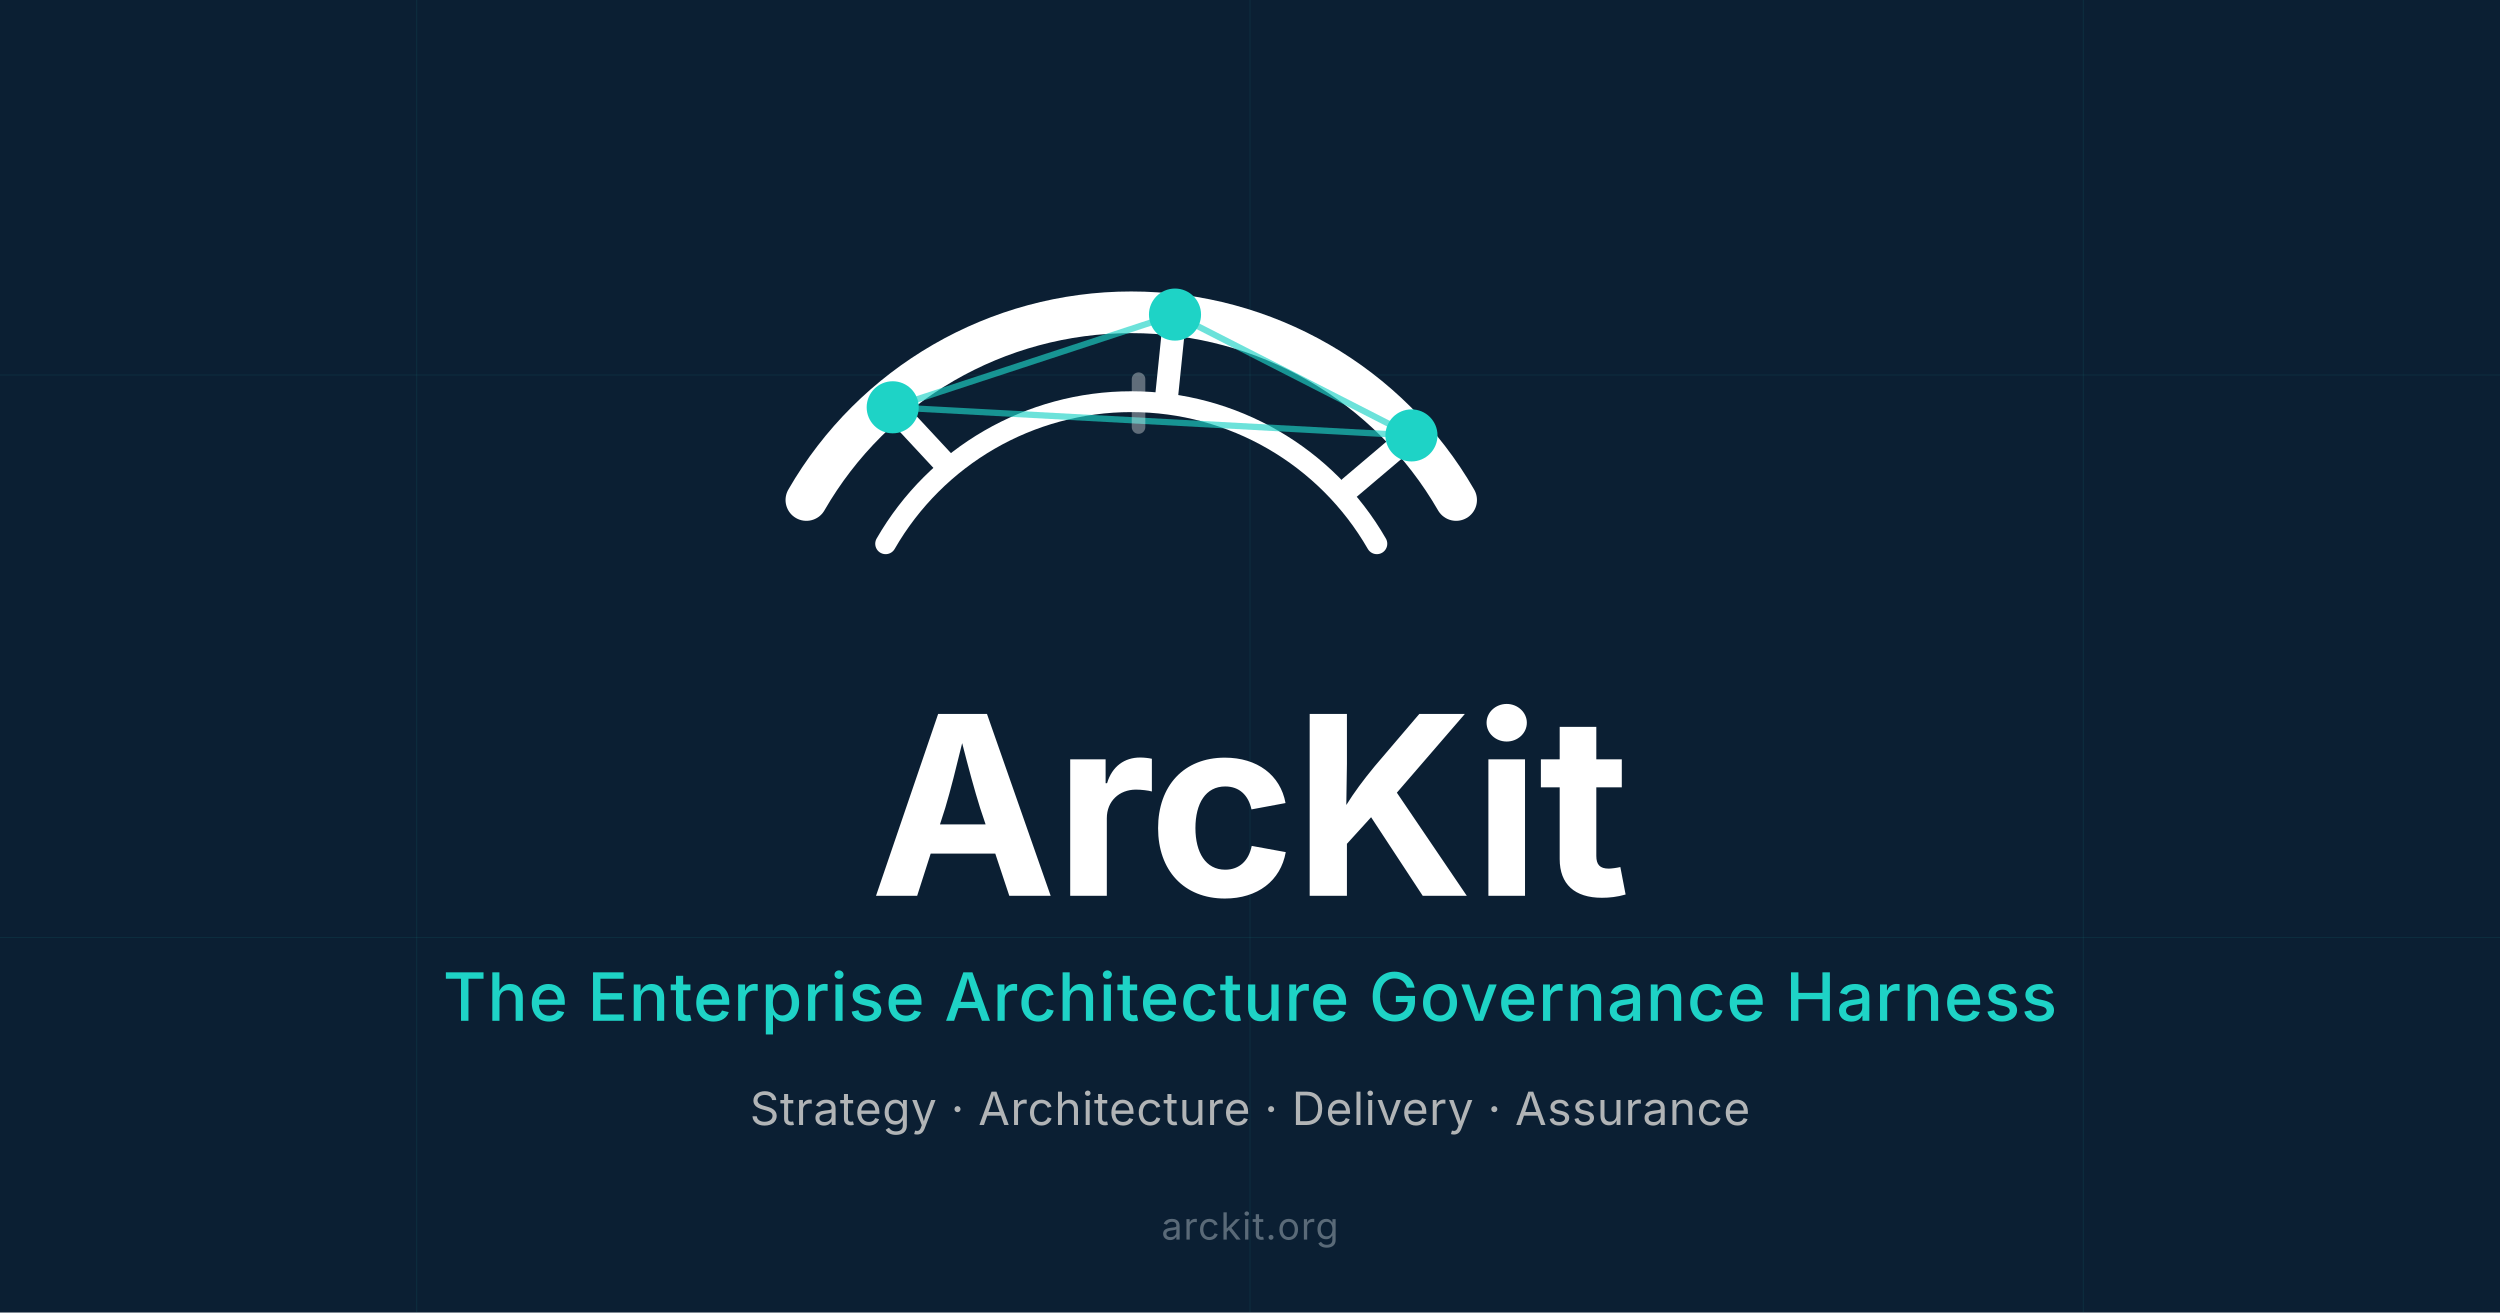
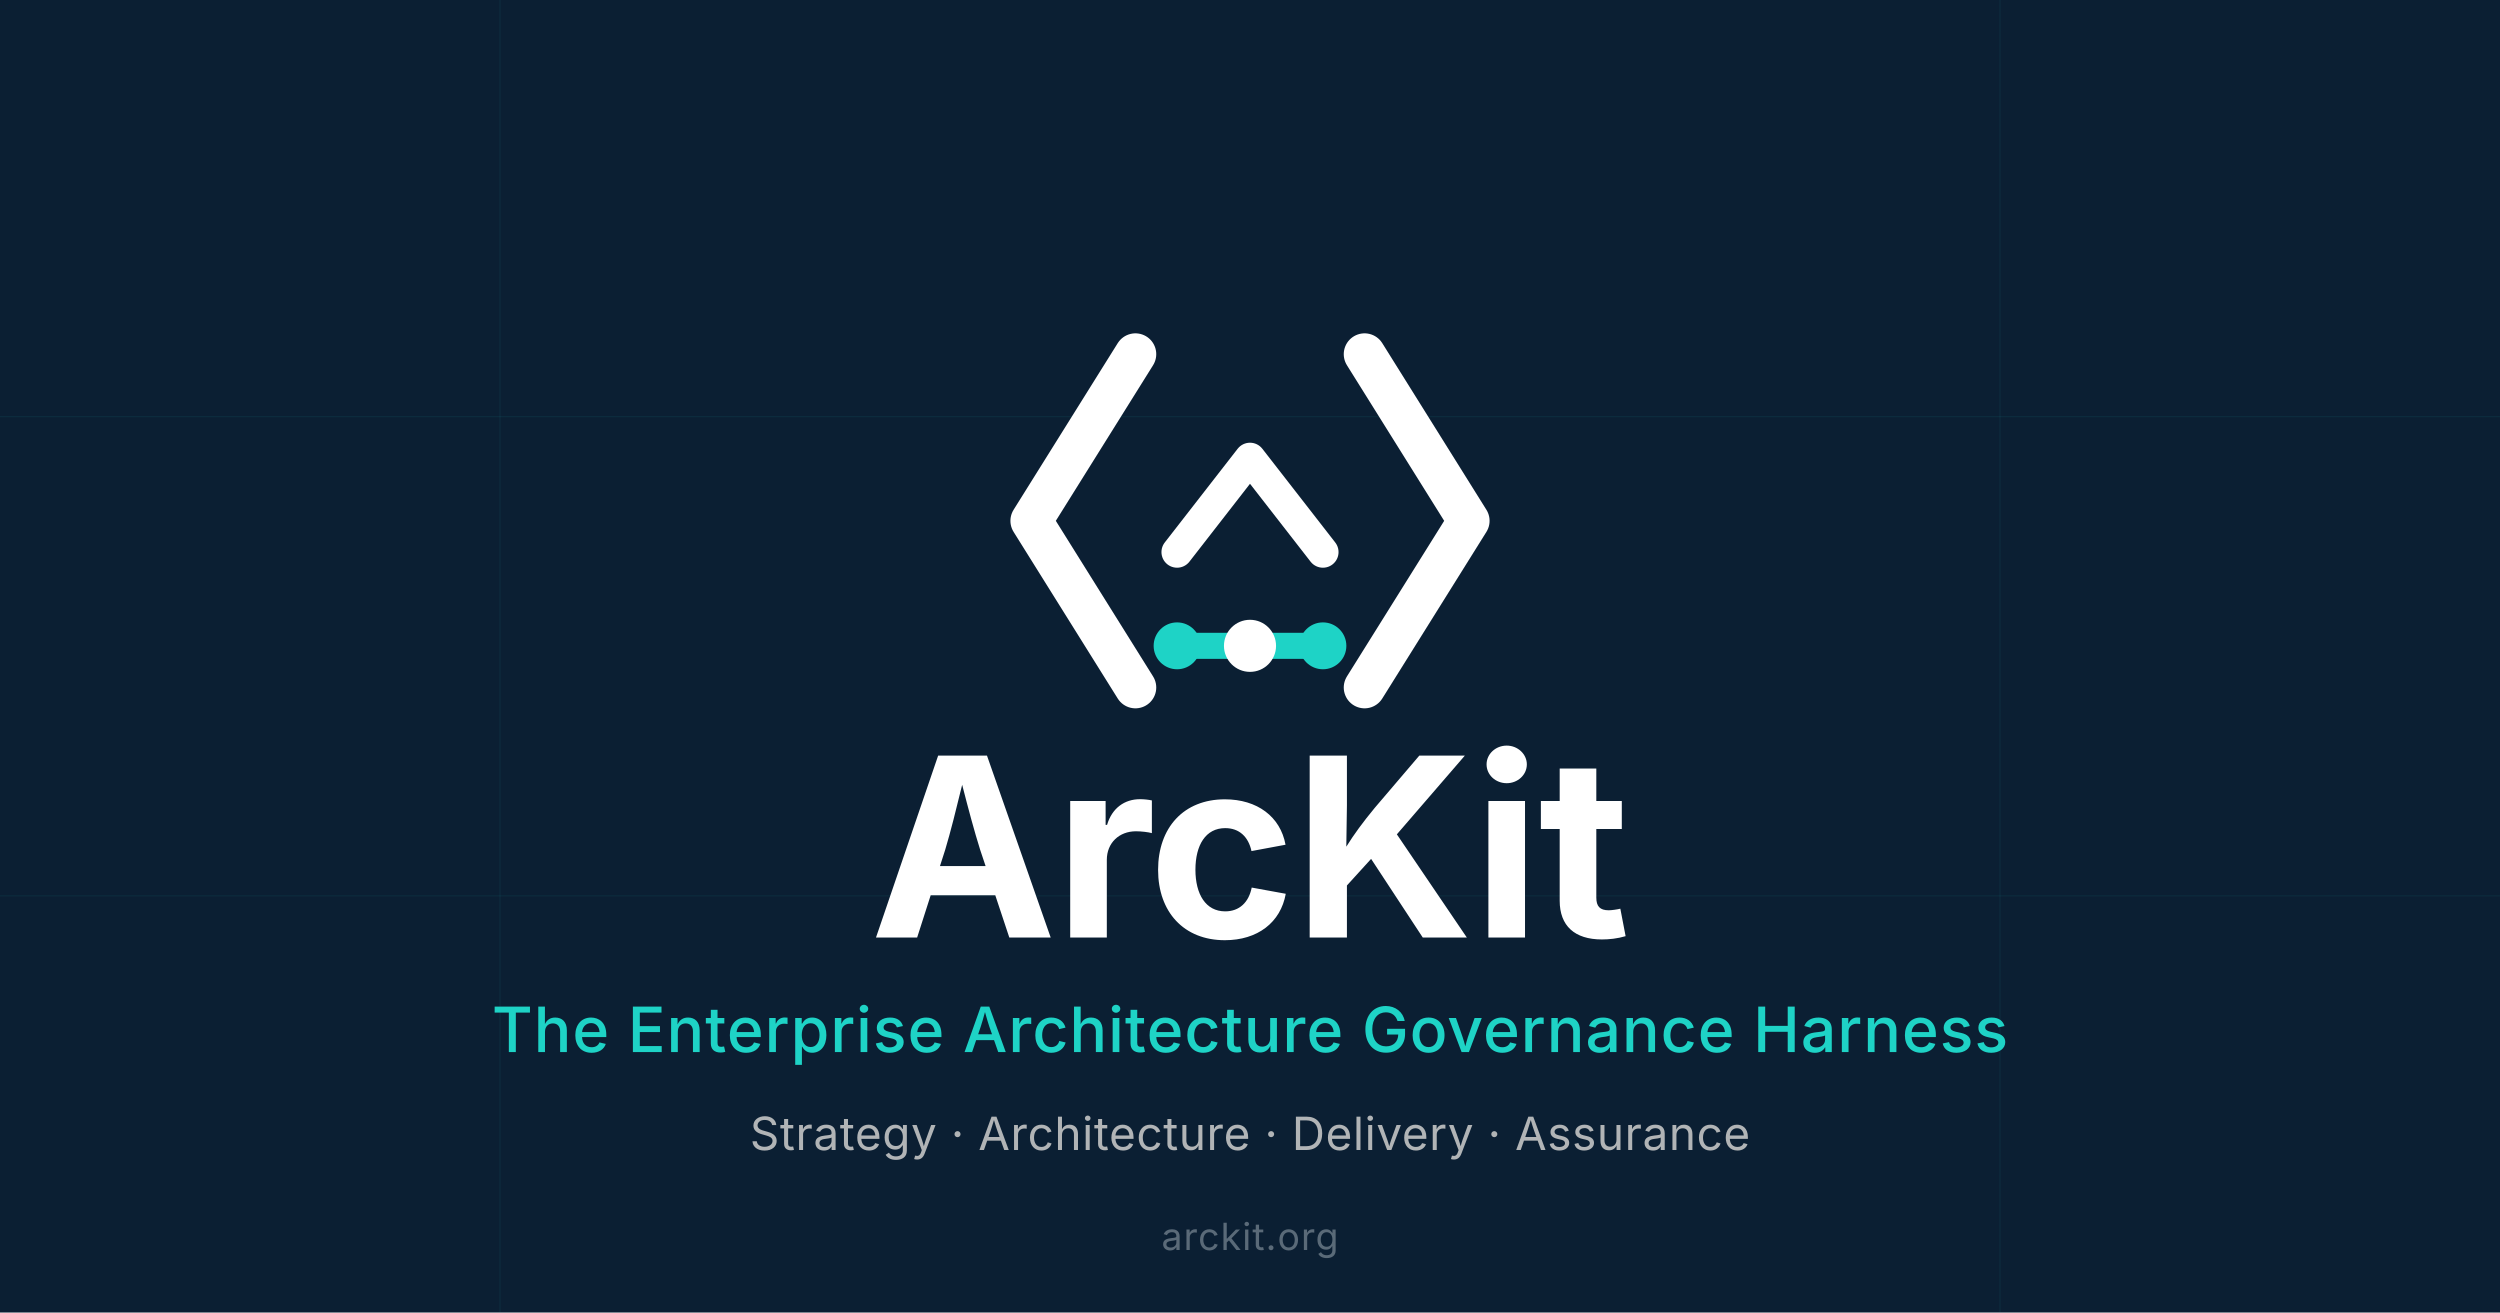
<svg xmlns="http://www.w3.org/2000/svg" width="1200" height="630" viewBox="0 0 1200 630" role="img" aria-label="ArcKit - The Enterprise Architecture Governance Harness">
  <rect width="1200" height="630" fill="#0B1F33" />
  <g stroke="#1ED3C6" stroke-width="0.5" stroke-opacity="0.08">
-     <line x1="0" y1="180" x2="1200" y2="180" />
-     <line x1="0" y1="450" x2="1200" y2="450" />
-     <line x1="200" y1="0" x2="200" y2="630" />
-     <line x1="600" y1="0" x2="600" y2="630" />
-     <line x1="1000" y1="0" x2="1000" y2="630" />
+     <line x1="0" y1="200" x2="1200" y2="200" />
+     <line x1="0" y1="430" x2="1200" y2="430" />
+     <line x1="240" y1="0" x2="240" y2="630" />
+     <line x1="960" y1="0" x2="960" y2="630" />
  </g>
-   <g transform="translate(380, 140)">
-     <g fill="none">
-       <path d="M 7.06,100.00 A 180.00,180.00 0 0 1 318.94,100.00" stroke="#FFFFFF" stroke-width="20" stroke-linecap="round" />
-       <path d="M 45.11,121.00 A 136.00,136.00 0 0 1 280.89,121.00" stroke="#FFFFFF" stroke-width="10" stroke-linecap="round" />
-       <g stroke="#1ED3C6" stroke-width="3.0" stroke-linecap="round" stroke-opacity="0.65">
-         <line x1="48.5" y1="55.5" x2="184.0" y2="11.0" />
-         <line x1="184.0" y1="11.0" x2="297.5" y2="69.0" />
-         <line x1="48.5" y1="55.5" x2="297.5" y2="69.0" />
-       </g>
-       <line x1="75.0" y1="84.0" x2="48.5" y2="55.5" stroke="#FFFFFF" stroke-width="11" stroke-linecap="round" />
-       <line x1="180.0" y1="50.0" x2="184.0" y2="11.0" stroke="#FFFFFF" stroke-width="11" stroke-linecap="round" />
-       <line x1="268.0" y1="94.0" x2="297.5" y2="69.0" stroke="#FFFFFF" stroke-width="11" stroke-linecap="round" />
-       <circle cx="48.5" cy="55.5" r="12.5" fill="#1ED3C6" />
-       <circle cx="184.0" cy="11.0" r="12.5" fill="#1ED3C6" />
-       <circle cx="297.5" cy="69.0" r="12.5" fill="#1ED3C6" />
-       <line x1="155.0" y1="53.0" x2="178.0" y2="53.0" stroke="#FFFFFF" stroke-opacity="0.35" stroke-width="6.5" stroke-linecap="round" />
-       <line x1="166.5" y1="42.0" x2="166.5" y2="65.0" stroke="#FFFFFF" stroke-opacity="0.35" stroke-width="6.5" stroke-linecap="round" />
+   <g transform="translate(450, 100) scale(2.5)">
+     <g fill="none" stroke="#FFFFFF" stroke-width="8" stroke-linecap="round" stroke-linejoin="round">
+       <polyline points="38,28 18,60 38,92" />
+       <polyline points="82,28 102,60 82,92" />
    </g>
+     <polyline points="46,66 60,48 74,66" fill="none" stroke="#FFFFFF" stroke-width="6" stroke-linecap="round" stroke-linejoin="round" />
+     <line x1="46" y1="84" x2="74" y2="84" stroke="#1ED3C6" stroke-width="5" stroke-linecap="round" />
+     <circle cx="46" cy="84" r="4.5" fill="#1ED3C6" />
+     <circle cx="74" cy="84" r="4.5" fill="#1ED3C6" />
+     <circle cx="60" cy="84" r="5" fill="#FFFFFF" />
  </g>
-   <text x="600" y="430" font-family="Inter, IBM Plex Sans, SF Pro, -apple-system, system-ui, Segoe UI, Roboto, 'Helvetica Neue', Arial, sans-serif" font-size="120" font-weight="700" fill="#FFFFFF" letter-spacing="-1px" text-anchor="middle">ArcKit</text>
-   <text x="600" y="490" font-family="Inter, IBM Plex Sans, SF Pro, -apple-system, system-ui, Segoe UI, Roboto, 'Helvetica Neue', Arial, sans-serif" font-size="32" font-weight="500" fill="#1ED3C6" letter-spacing="0.5px" text-anchor="middle">The Enterprise Architecture Governance Harness</text>
-   <text x="600" y="540" font-family="Inter, IBM Plex Sans, SF Pro, -apple-system, system-ui, Segoe UI, Roboto, 'Helvetica Neue', Arial, sans-serif" font-size="22" font-weight="400" fill="#B1B4B6" letter-spacing="0.3px" text-anchor="middle">Strategy · Architecture · Delivery · Assurance</text>
-   <text x="600" y="595" font-family="Inter, IBM Plex Sans, SF Pro, -apple-system, system-ui, Segoe UI, Roboto, 'Helvetica Neue', Arial, sans-serif" font-size="18" font-weight="400" fill="#5A6A78" letter-spacing="0.5px" text-anchor="middle">arckit.org</text>
+   <text x="600" y="450" font-family="Inter, IBM Plex Sans, SF Pro, -apple-system, system-ui, Segoe UI, Roboto, 'Helvetica Neue', Arial, sans-serif" font-size="120" font-weight="700" fill="#FFFFFF" letter-spacing="-1px" text-anchor="middle">ArcKit</text>
+   <text x="600" y="505" font-family="Inter, IBM Plex Sans, SF Pro, -apple-system, system-ui, Segoe UI, Roboto, 'Helvetica Neue', Arial, sans-serif" font-size="30" font-weight="500" fill="#1ED3C6" letter-spacing="0.5px" text-anchor="middle">The Enterprise Architecture Governance Harness</text>
+   <text x="600" y="552" font-family="Inter, IBM Plex Sans, SF Pro, -apple-system, system-ui, Segoe UI, Roboto, 'Helvetica Neue', Arial, sans-serif" font-size="22" font-weight="400" fill="#B1B4B6" letter-spacing="0.3px" text-anchor="middle">Strategy · Architecture · Delivery · Assurance</text>
+   <text x="600" y="600" font-family="Inter, IBM Plex Sans, SF Pro, -apple-system, system-ui, Segoe UI, Roboto, 'Helvetica Neue', Arial, sans-serif" font-size="18" font-weight="400" fill="#5A6A78" letter-spacing="0.5px" text-anchor="middle">arckit.org</text>
</svg>
